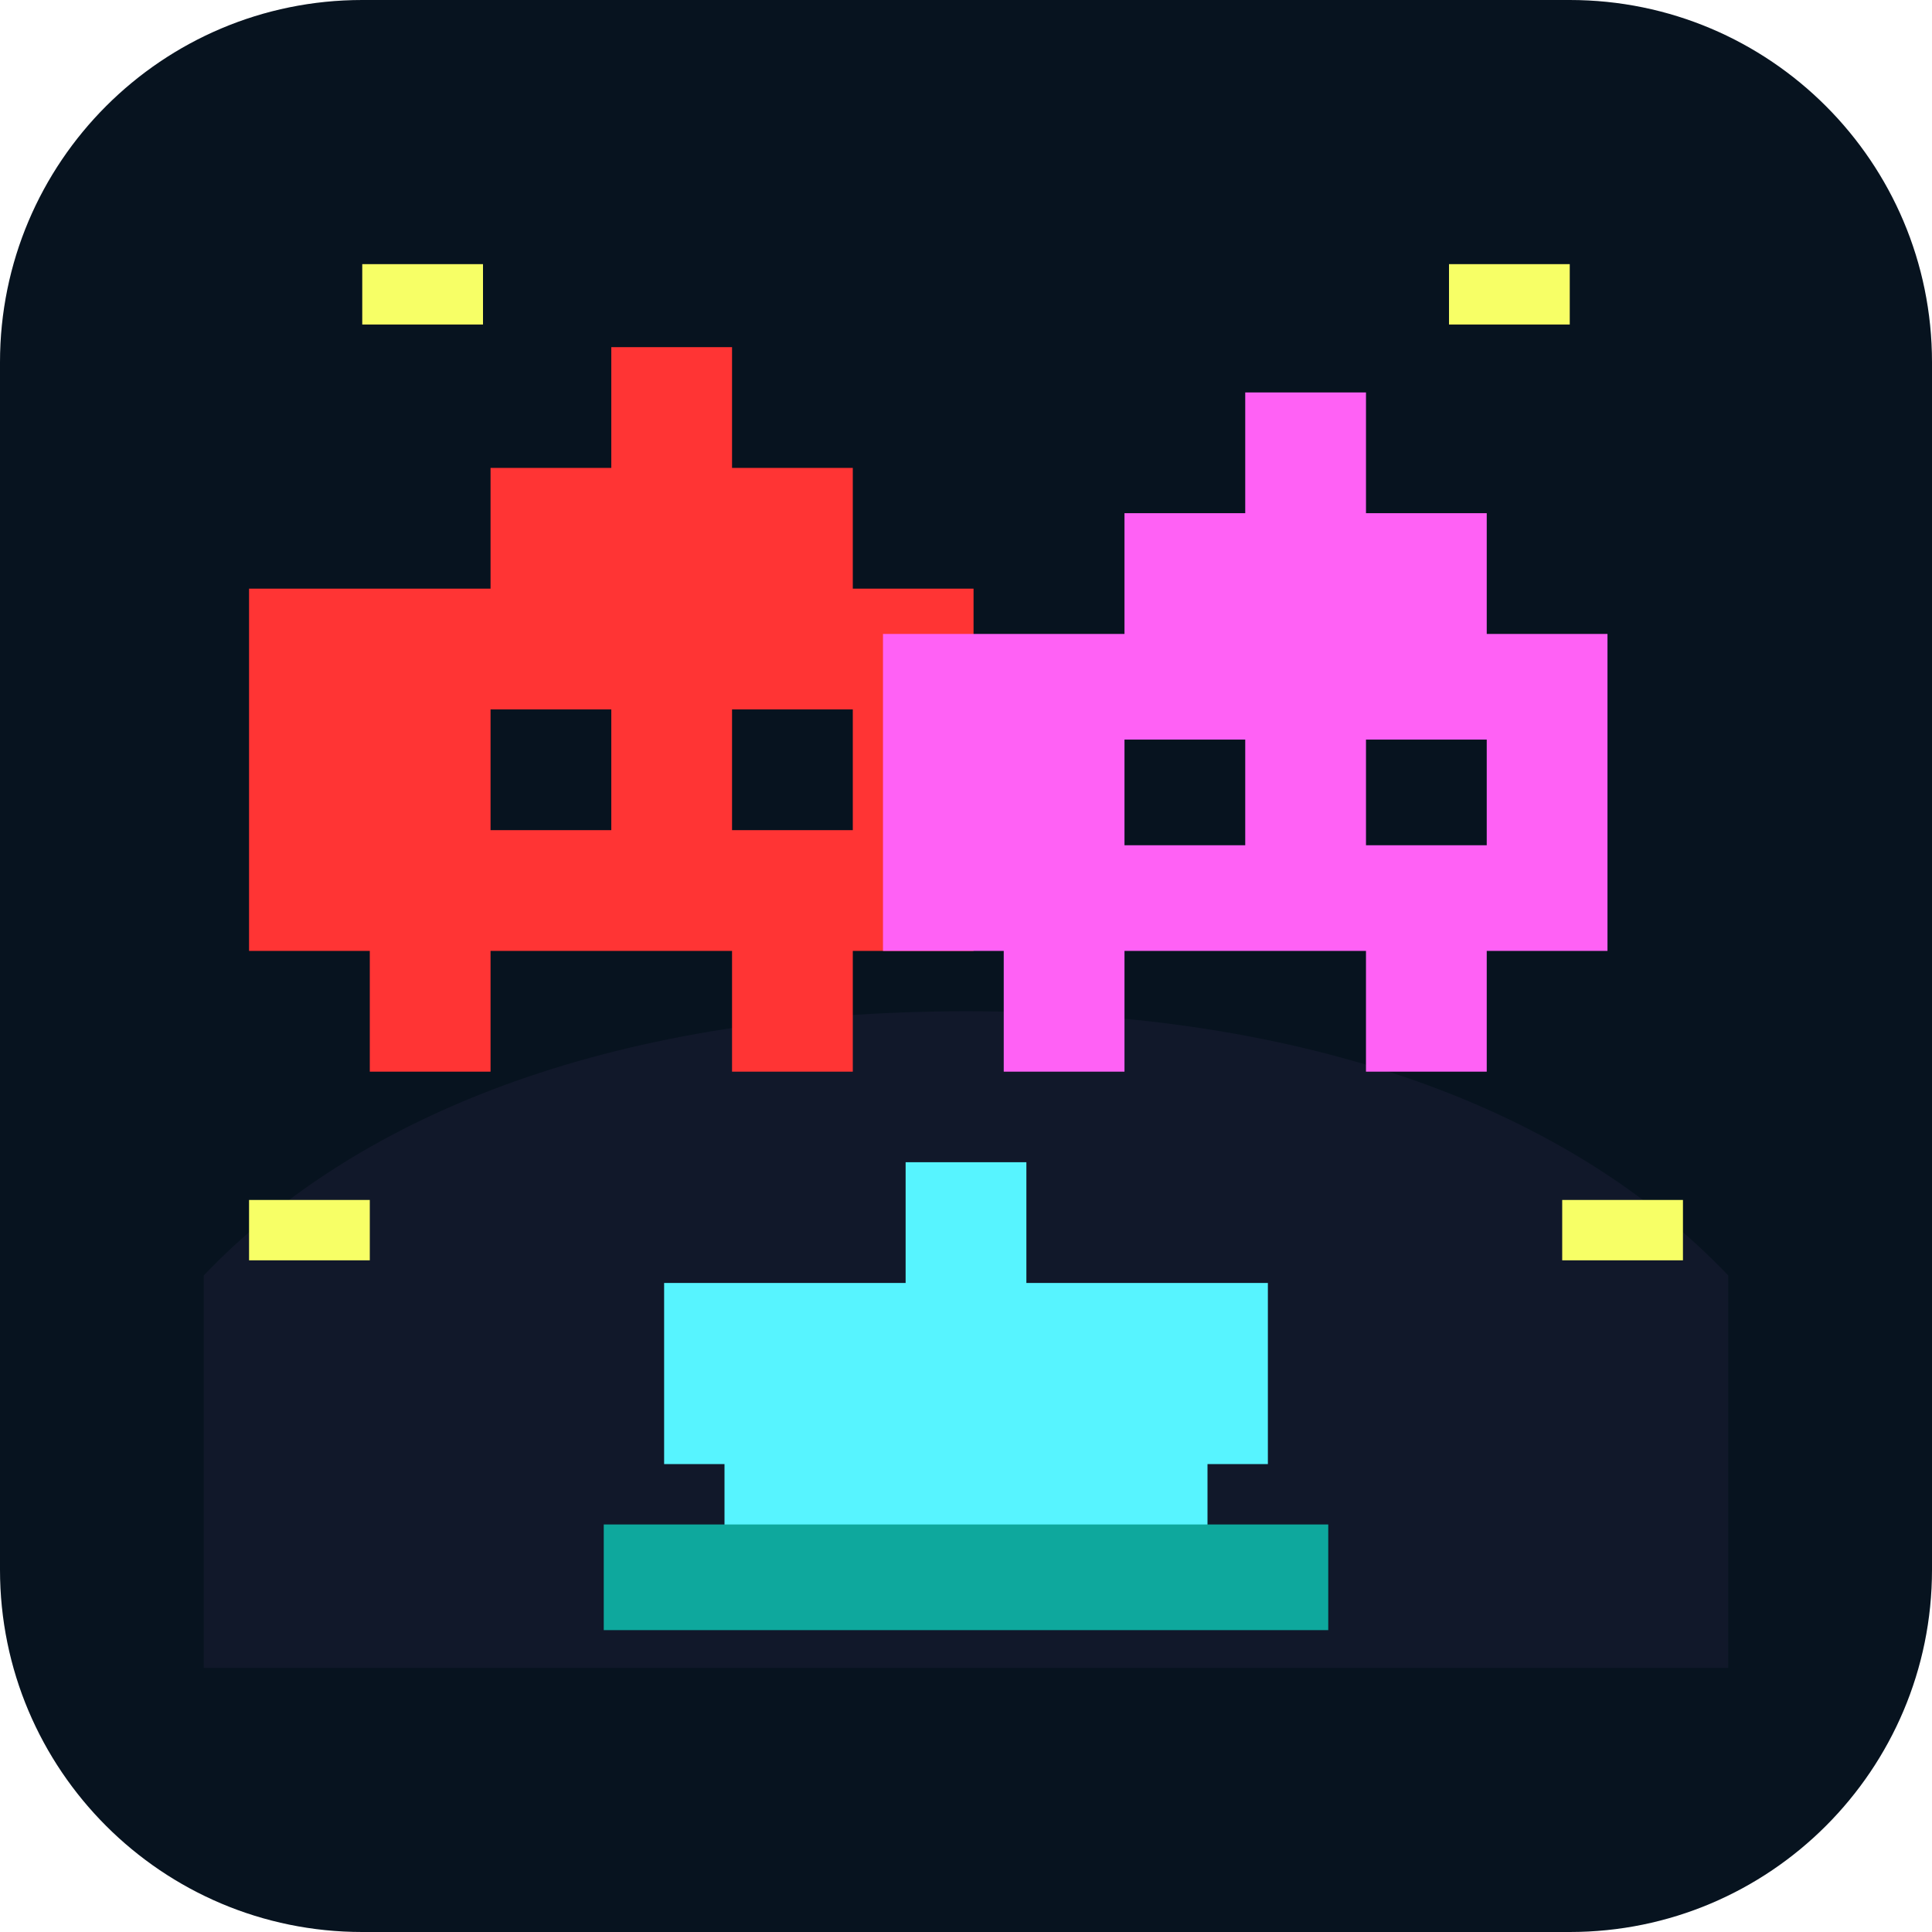
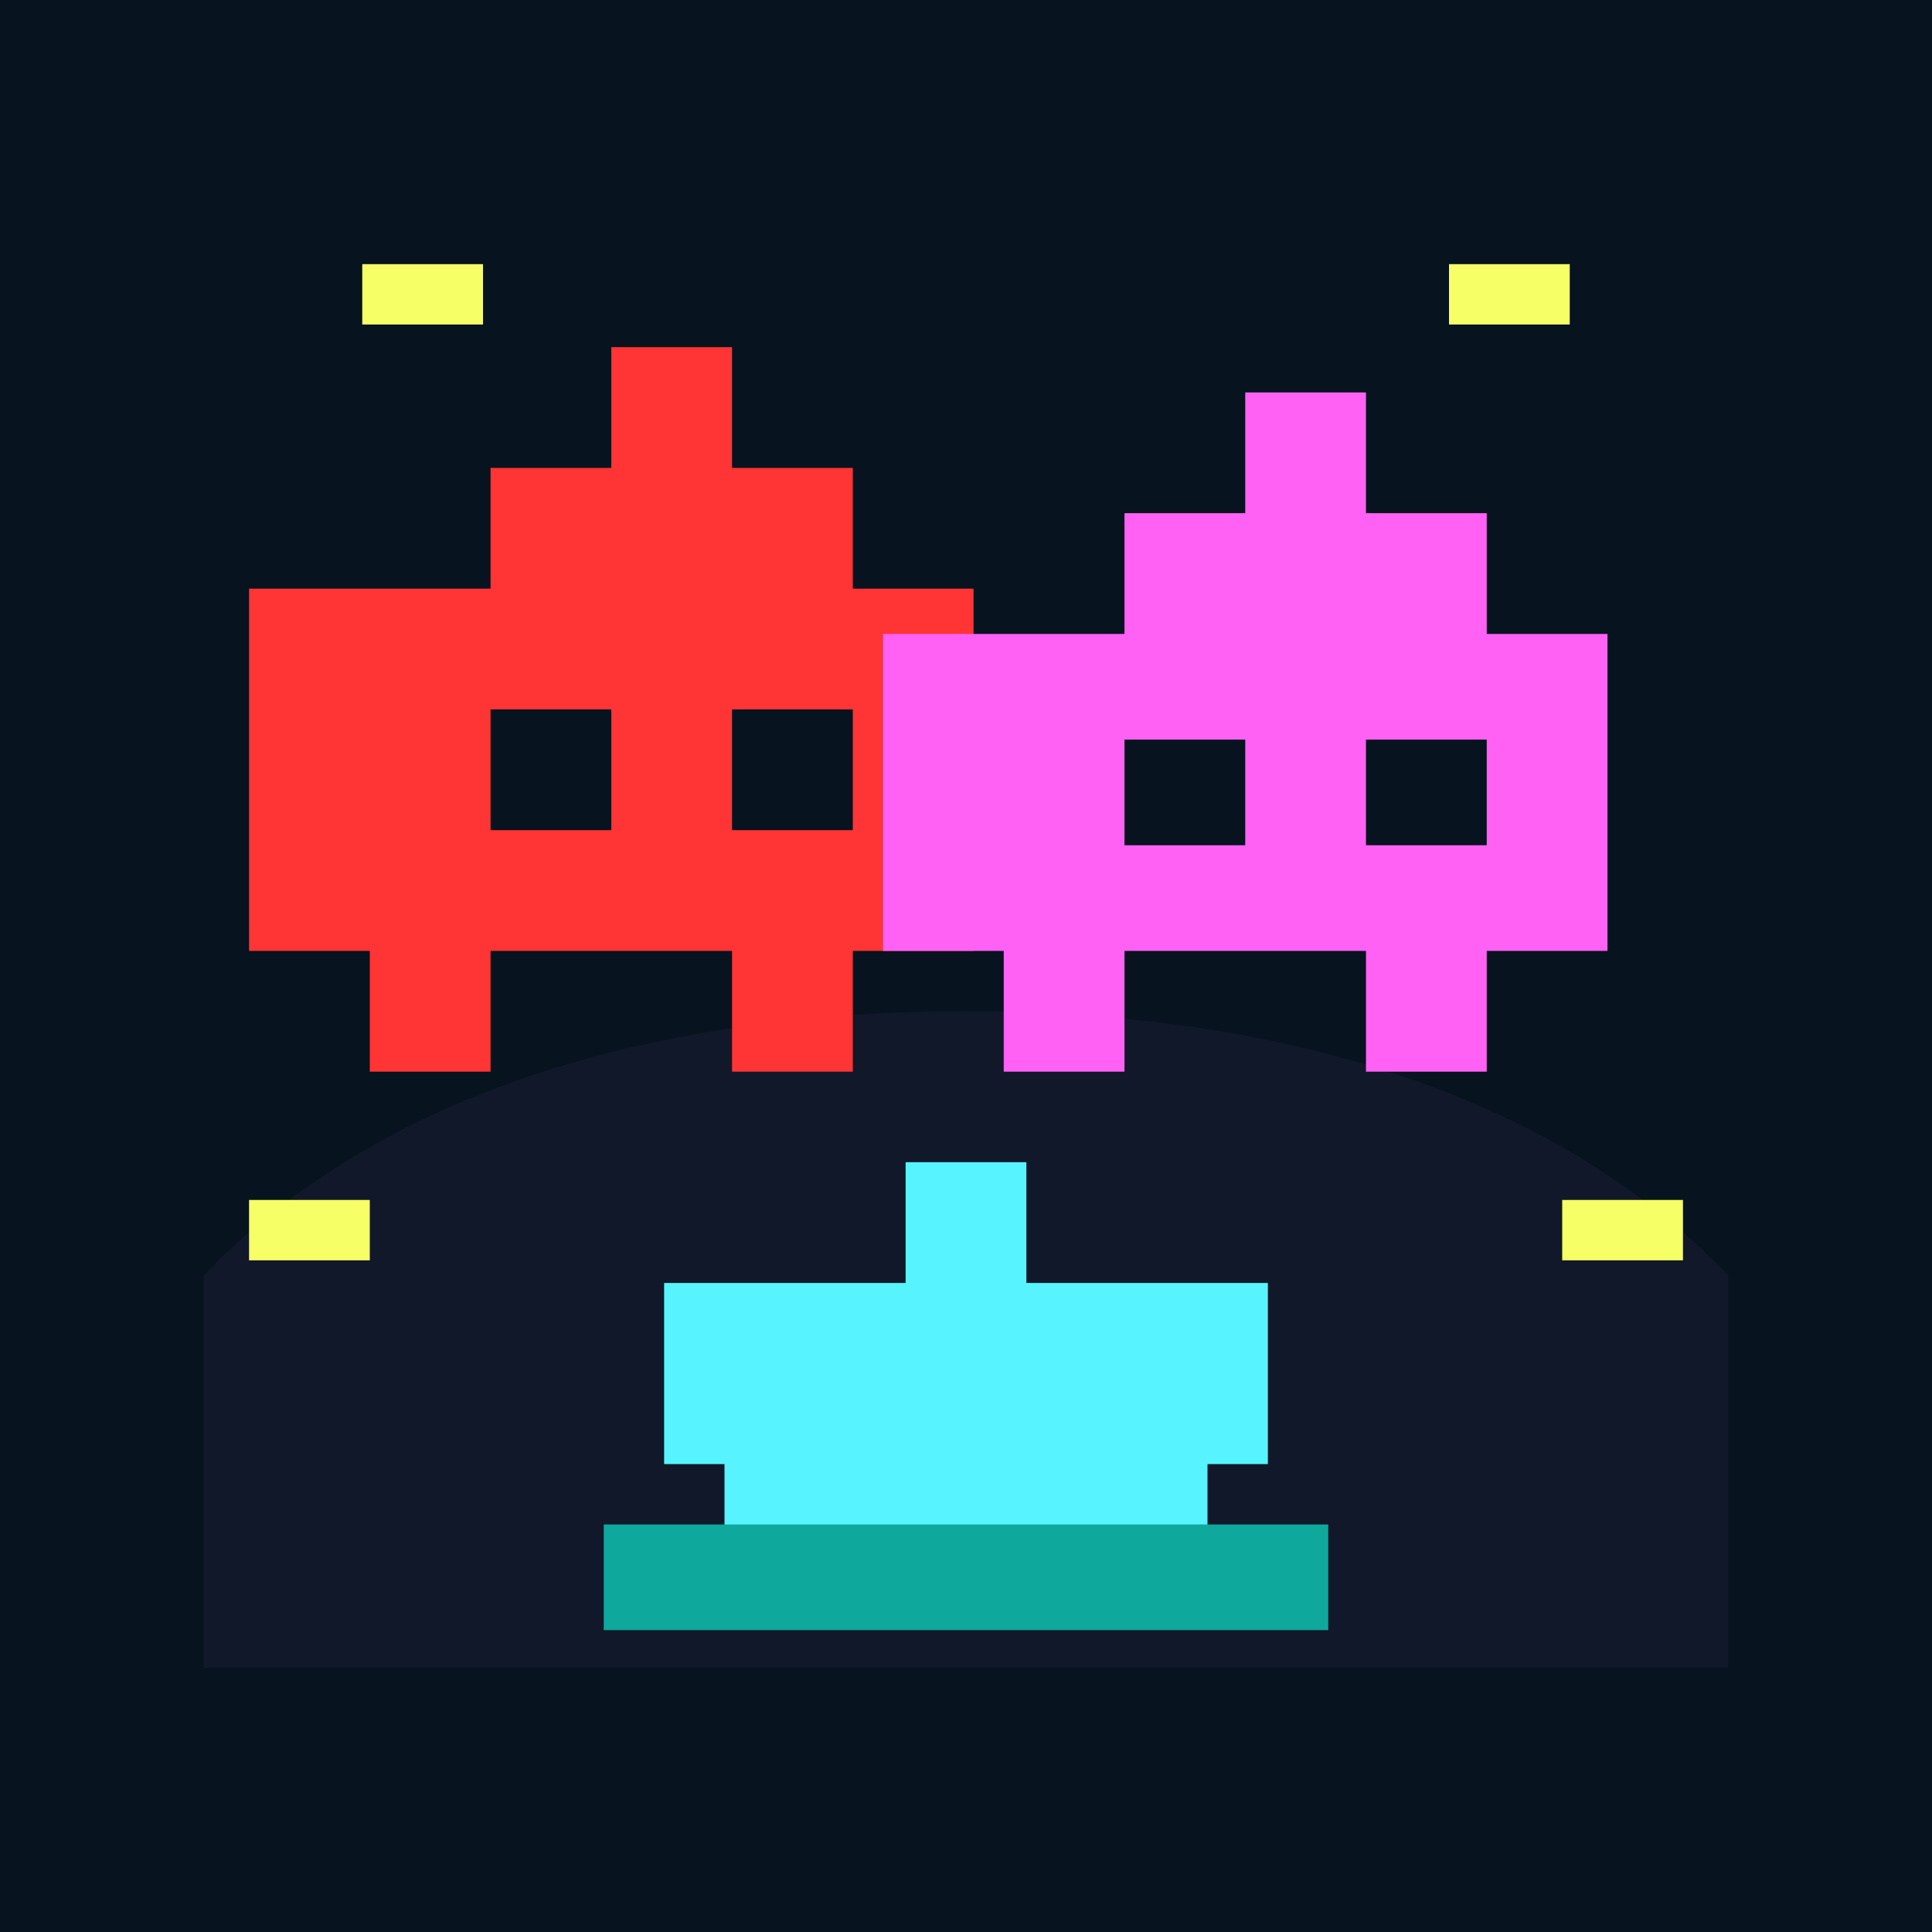
<svg xmlns="http://www.w3.org/2000/svg" viewBox="0 0 512 512" role="img" aria-label="Maths Invaders icon">
-   <rect width="512" height="512" rx="96" fill="#07131f" />
+   <rect width="512" height="512" fill="#07131f" />
  <path fill="#11182a" d="M54 338c42-44 111-70 202-70s160 26 202 70v104H54z" />
  <path fill="#57f4ff" d="M240 308h32v32h64v48H176v-48h64zm-48 80h128v32H192z" />
  <path fill="#0ea89d" d="M160 404h192v28H160z" />
  <path fill="#ff3434" d="M162 92h32v32h32v32h-96v-32h32zm-64 64h160v96h-32v32h-32v-32h-64v32H98v-32H66v-96zm32 32v32h32v-32zm64 0v32h32v-32z" />
  <path fill="#ff61f5" d="M330 104h32v32h32v32h-96v-32h32zm-64 64h160v84h-32v32h-32v-32h-64v32h-32v-32h-32v-84zm32 28v28h32v-28zm64 0v28h32v-28z" />
  <path fill="#f7ff66" d="M96 70h32v16H96zm288 0h32v16h-32zM66 318h32v16H66zm348 0h32v16h-32z" />
</svg>
